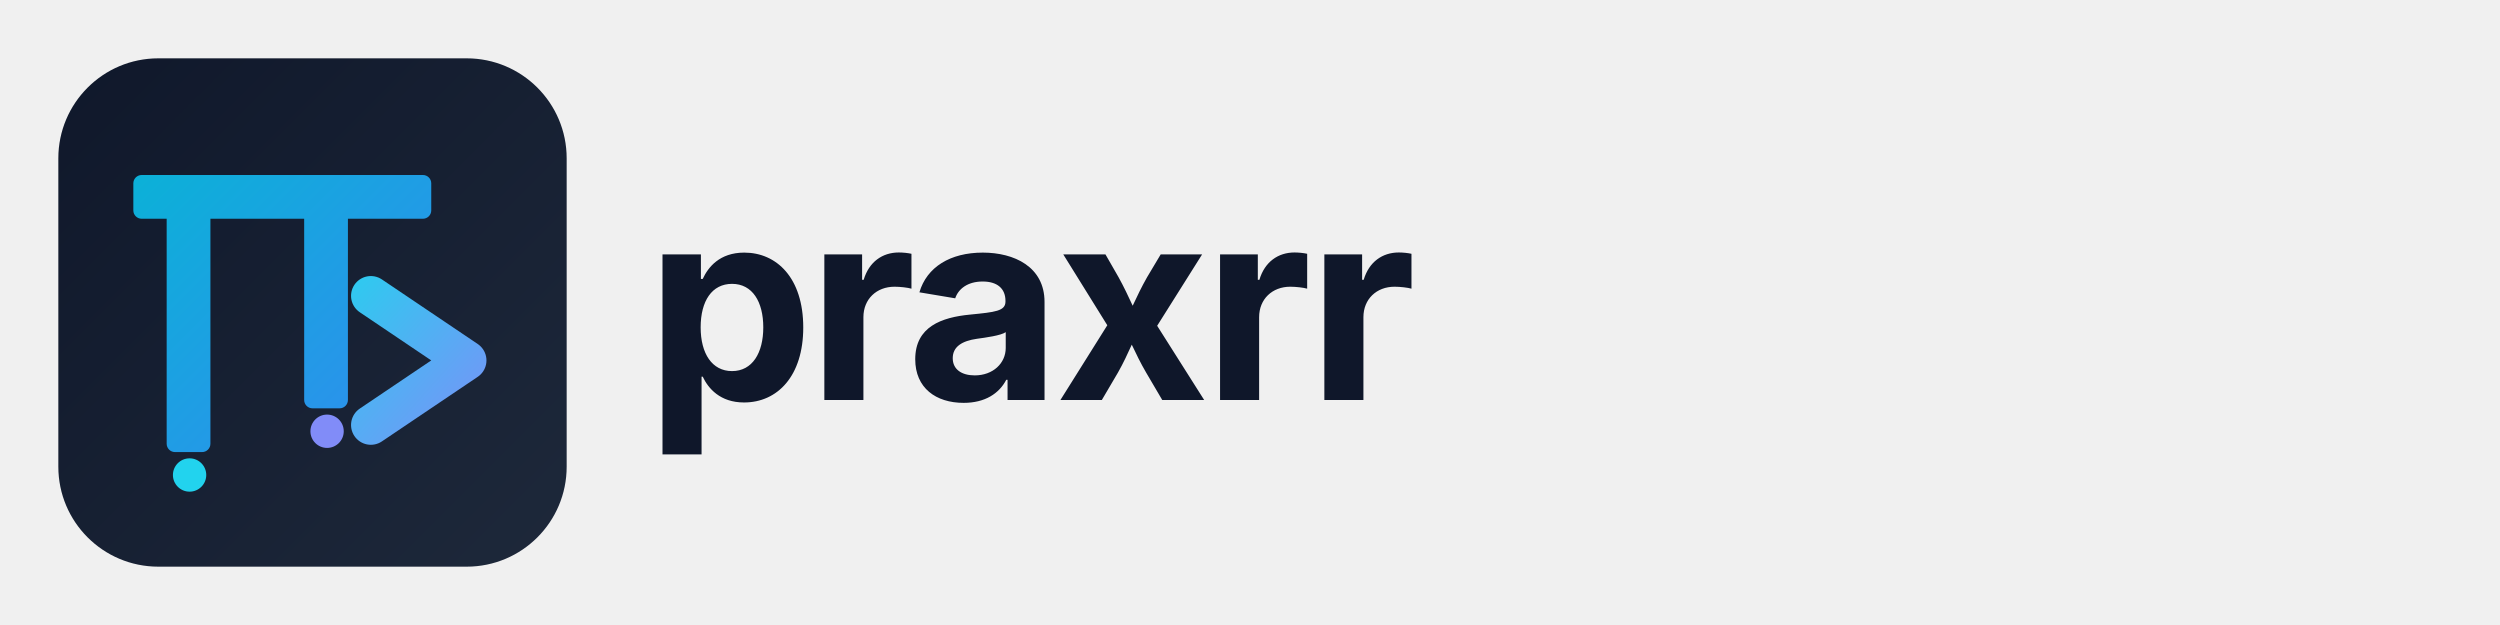
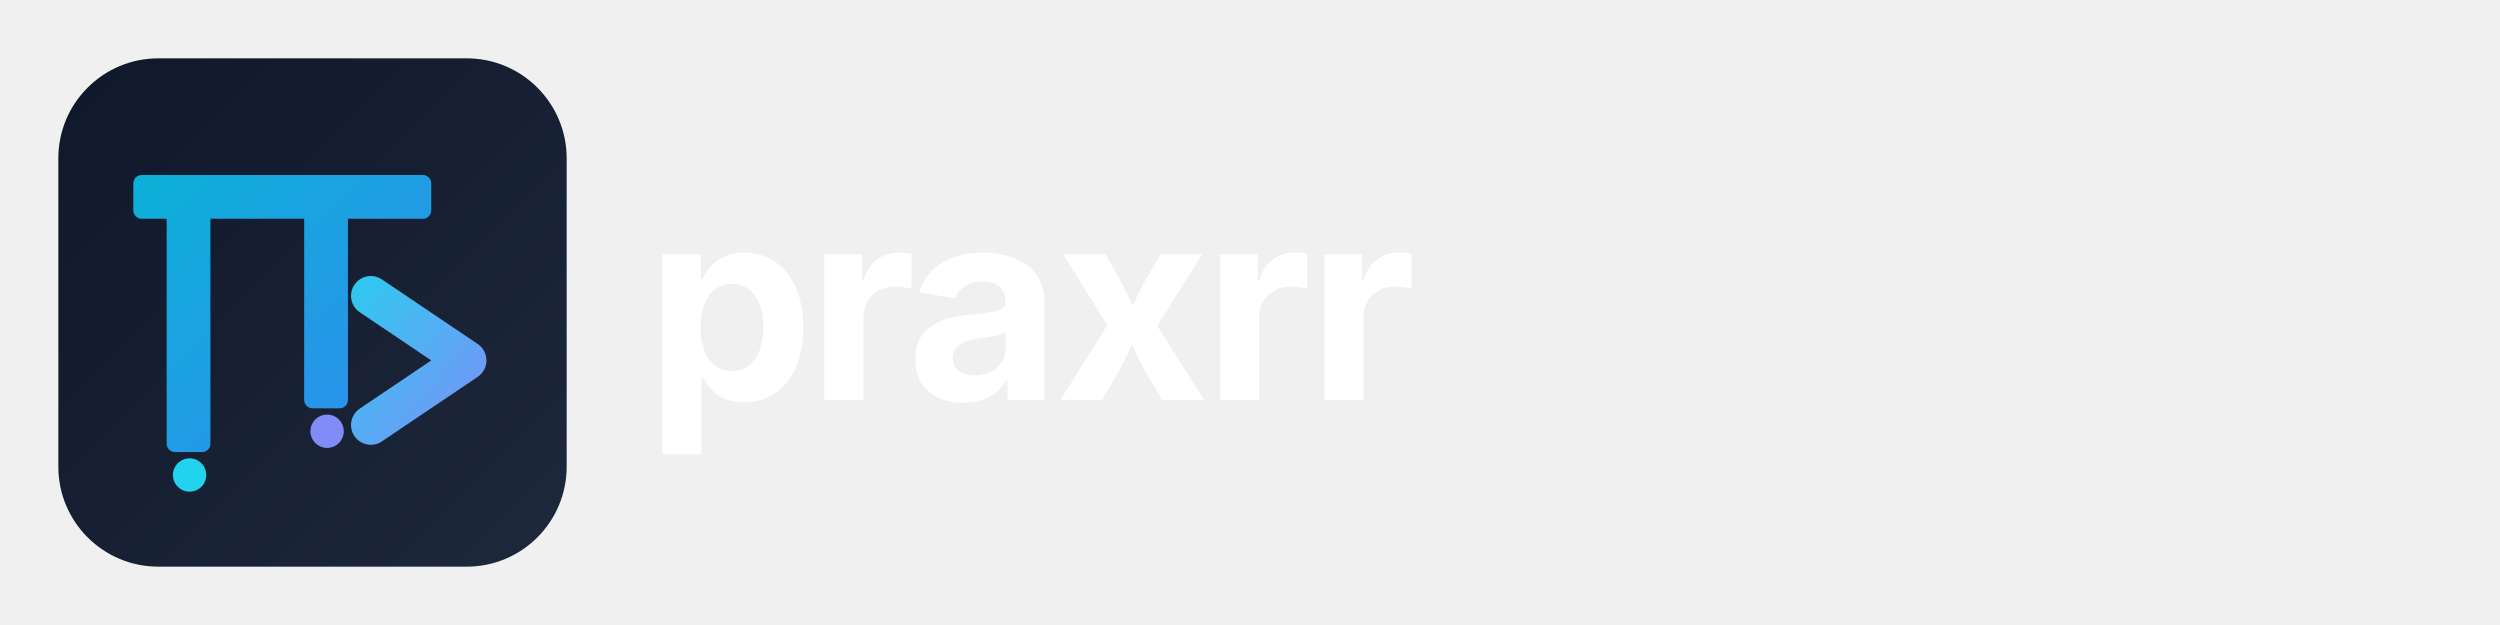
<svg xmlns="http://www.w3.org/2000/svg" width="1200" height="300" viewBox="0 0 1200 300" fill="none">
  <defs>
    <linearGradient id="bgGrad" x1="0" y1="0" x2="260" y2="260" gradientUnits="userSpaceOnUse">
      <stop offset="0%" stop-color="#0F172A" />
      <stop offset="100%" stop-color="#1E293B" />
    </linearGradient>
    <linearGradient id="piGrad" x1="30" y1="40" x2="220" y2="230" gradientUnits="userSpaceOnUse">
      <stop offset="0%" stop-color="#06B6D4" />
      <stop offset="100%" stop-color="#3B82F6" />
    </linearGradient>
    <linearGradient id="arrowGrad" x1="150" y1="90" x2="240" y2="170" gradientUnits="userSpaceOnUse">
      <stop offset="0%" stop-color="#22D3EE" />
      <stop offset="100%" stop-color="#818CF8" />
    </linearGradient>
  </defs>
  <g transform="translate(20, 20)">
    <rect x="8" y="8" width="244" height="244" rx="48" fill="url(#bgGrad)" />
    <rect x="44" y="64" width="143" height="21" rx="4" fill="url(#piGrad)" />
    <rect x="60" y="64" width="21" height="133" rx="4" fill="url(#piGrad)" />
    <rect x="126" y="64" width="21" height="112" rx="4" fill="url(#piGrad)" />
    <path d="M 158 122 L 204 153 L 158 184" stroke="url(#arrowGrad)" stroke-width="19" stroke-linecap="round" stroke-linejoin="round" fill="none" />
    <circle cx="71" cy="208" r="8" fill="#22D3EE" />
    <circle cx="137" cy="187" r="8" fill="#818CF8" />
  </g>
-   <text x="310" y="192" font-family="'Inter', 'SF Pro Display', 'Segoe UI', system-ui, -apple-system, sans-serif" font-size="128" font-weight="700" letter-spacing="-3" fill="#0F172A">praxrr</text>
+   <text x="310" y="192" font-family="'Inter', 'SF Pro Display', 'Segoe UI', system-ui, -apple-system, sans-serif" font-size="128" font-weight="700" letter-spacing="-3" fill="white">praxrr</text>
</svg>
